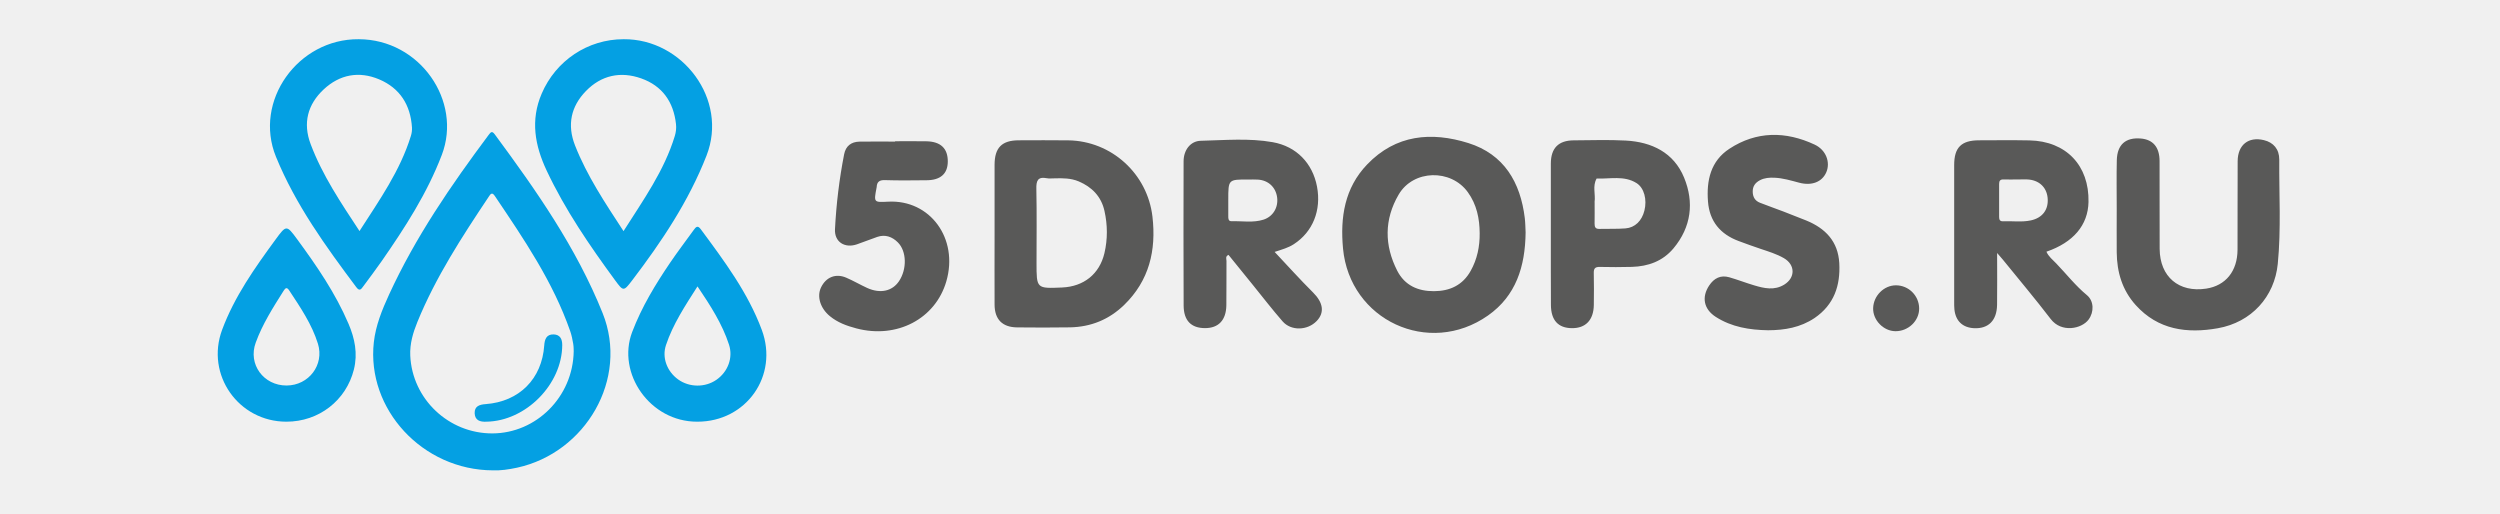
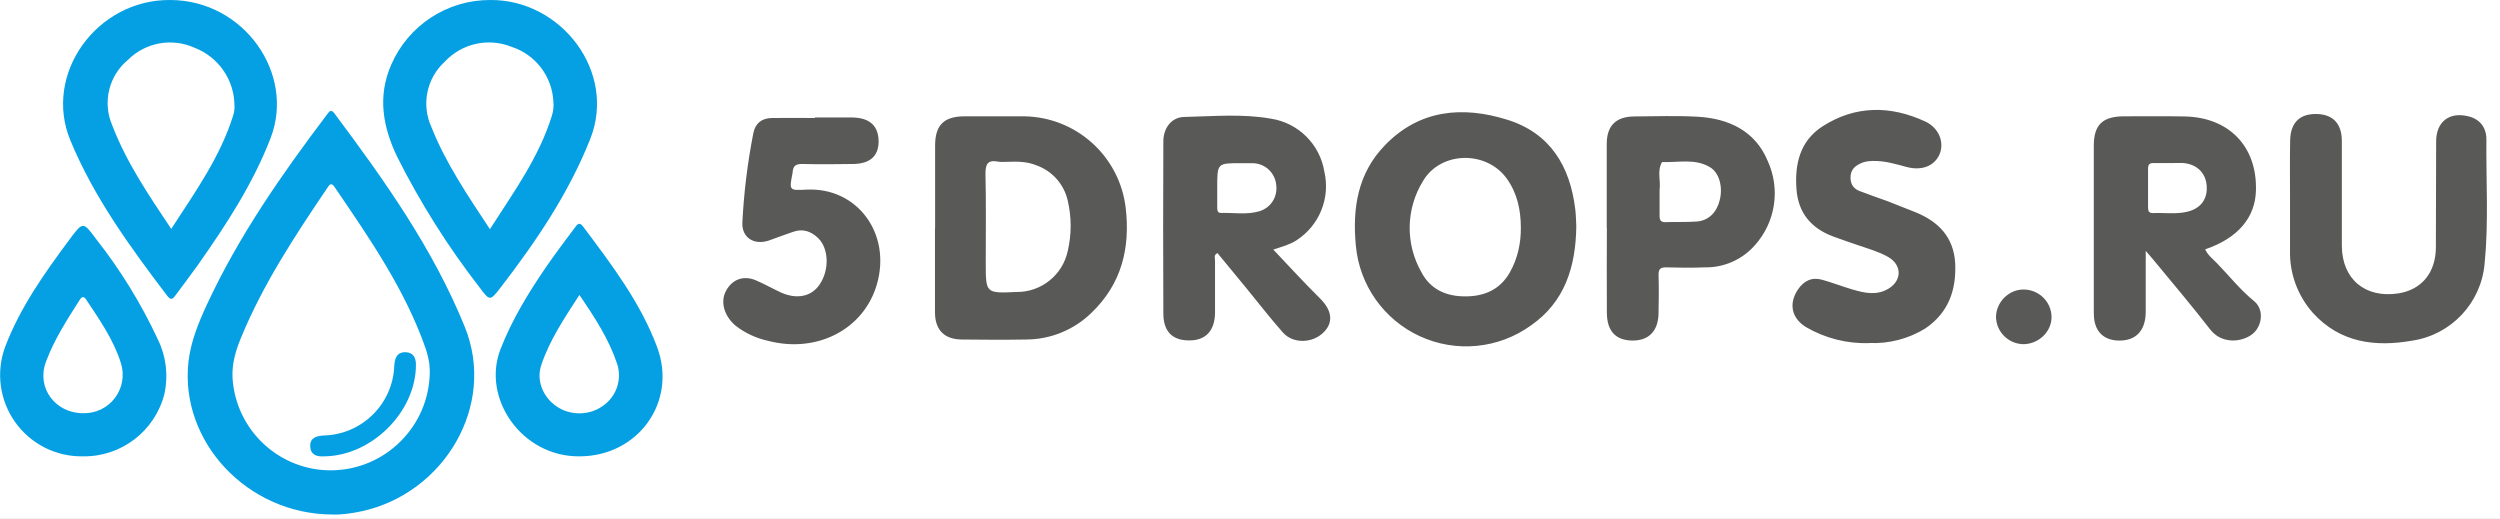
- <svg xmlns="http://www.w3.org/2000/svg" role="img" width="190" height="39" viewBox="0 0 500 120">
-   <g fill="#04a0e3">
-     <path d="M72.96 109.99c-16.46-.05-29.58-14.31-27.85-29.95.44-3.94 1.93-7.6 3.57-11.17 6.17-13.43 14.48-25.53 23.28-37.32.49-.65.78-1.02 1.44-.12 9.71 13.14 19.06 26.47 25.21 41.78 6.2 15.44-4.01 32.66-19.97 36.15-1.98.43-3.99.71-5.68.63zm18.89-27.81c-.01-.27.01-1.03-.11-1.76-.17-1-.37-2.01-.7-2.96-4.03-11.58-10.87-21.59-17.64-31.64-.67-1-1.02-.42-1.43.2-6.24 9.35-12.38 18.77-16.66 29.24-1.03 2.52-1.8 5.1-1.68 7.88.44 10.16 8.99 18.26 19.23 18.21 10.2-.04 18.81-8.51 18.99-19.17z" />
-     <path d="M103.53 9.17c13.75-.12 24.52 14.07 19.38 27.22-4.18 10.7-10.5 20.13-17.41 29.2-1.98 2.59-2.05 2.57-3.98-.06-5.97-8.14-11.67-16.45-15.99-25.63-2.76-5.87-3.84-11.78-1.16-18.02 3.31-7.71 10.78-12.72 19.16-12.71zm-.03 44.88c4.62-7.28 9.51-14.1 11.99-22.24.28-.91.39-1.86.28-2.81-.58-5.19-3.2-8.92-8.14-10.67-4.83-1.71-9.33-.73-12.91 2.95-3.51 3.6-4.45 7.91-2.56 12.73 2.8 7.11 7.01 13.41 11.34 20.04zM41.58 9.17c14.31.03 24.24 14.45 19.43 27.05-3.44 9.01-8.61 16.99-14.06 24.84-1.39 2-2.87 3.94-4.31 5.9-.47.64-.85 1.25-1.62.21-7.19-9.6-14.2-19.28-18.79-30.5-5.32-13.01 5.13-27.62 19.35-27.5zm.18 44.86c4.66-7.25 9.5-14.09 12.01-22.22.2-.63.3-1.34.26-2-.33-5.26-2.81-9.19-7.67-11.25-4.73-2-9.25-1.14-12.99 2.36-3.74 3.51-4.89 7.86-3.04 12.77 2.73 7.27 7.03 13.65 11.43 20.34z" />
-     <path d="M24.67 98.61c-11.2 0-18.94-10.97-15.04-21.48 2.88-7.76 7.63-14.46 12.47-21.08 2.55-3.48 2.6-3.48 5.1-.08 4.57 6.23 8.94 12.59 11.99 19.74 1.47 3.43 2.19 6.95 1.26 10.69-1.81 7.25-8.19 12.21-15.78 12.21zm.06-8.46c5.16-.03 8.84-4.82 7.31-9.77-1.42-4.57-4.11-8.51-6.72-12.47-.53-.8-.88-.6-1.3.08-2.46 3.9-4.95 7.79-6.53 12.14-1.85 5.03 1.83 10.05 7.24 10.02zM120.73 98.61c-11.07.03-18.86-11.36-15.21-20.96 2.23-5.87 5.45-11.17 8.95-16.32 1.75-2.57 3.64-5.05 5.46-7.57.5-.69.9-1.15 1.64-.15 5.48 7.41 11.01 14.79 14.26 23.52 4 10.73-3.64 21.52-15.1 21.48zm.07-31.64c-2.9 4.54-5.73 8.82-7.37 13.72-.99 2.95.25 6.17 2.84 8.04 2.62 1.89 6.31 1.92 8.96.08 2.68-1.86 3.93-5.15 2.94-8.21-1.59-4.87-4.33-9.12-7.37-13.63z" />
-     <path d="M71.44 98.61c-1.44.08-2.68-.28-2.75-1.96-.06-1.66 1.11-2.05 2.58-2.15 7.85-.58 13.15-5.9 13.69-13.72.1-1.44.51-2.62 2.19-2.58 1.53.04 2.03 1.11 2.02 2.51-.04 9.18-8.53 17.76-17.73 17.9z" />
-   </g>
-   <g fill="#595958">
-     <path d="M314.45 54.36c-.09 7.99-2.26 14.83-8.81 19.43-13.81 9.69-32.33 1.09-33.89-15.69-.67-7.24.35-14.13 5.65-19.65 6.71-6.99 15.02-7.7 23.65-5 8.35 2.62 12.19 9.16 13.21 17.56.14 1.2.14 2.43.19 3.35zm-10.74.19c-.02-3.46-.7-6.73-2.76-9.59-3.96-5.51-12.76-5.31-16.18.53-3.4 5.81-3.38 11.88-.33 17.84 1.75 3.41 4.84 4.78 8.57 4.76 3.72-.01 6.73-1.4 8.6-4.76 1.52-2.72 2.13-5.68 2.1-8.78zM190.27 54.79c0-5.42-.01-10.84 0-16.26.01-4.01 1.71-5.71 5.66-5.72 3.86-.01 7.72-.04 11.58.01 10.1.14 18.52 7.81 19.68 17.85.91 7.89-.76 14.95-6.63 20.65-3.51 3.4-7.76 5.14-12.64 5.23-4.13.07-8.26.05-12.39.01-3.43-.04-5.24-1.86-5.26-5.31-.03-5.48 0-10.97 0-16.46zm14.3-13.09c-.97 0-1.53.09-2.05-.02-2.19-.43-2.53.62-2.48 2.55.12 5.76.04 11.52.04 17.28 0 5.98 0 5.98 5.98 5.72 5.08-.22 8.75-3.16 9.9-8.03.77-3.28.74-6.59.01-9.87-.75-3.37-2.9-5.58-6.02-6.91-1.87-.79-3.84-.75-5.38-.72z" />
-     <path d="M255.76 58.91c3.12 3.31 5.96 6.48 8.97 9.47 2.36 2.35 2.78 4.67.88 6.67-2.14 2.25-5.98 2.39-7.98.11-2.4-2.75-4.63-5.65-6.93-8.49-1.91-2.35-3.82-4.71-5.73-7.07-.79.35-.47.98-.47 1.43-.03 3.45.02 6.91-.03 10.36-.05 3.49-1.84 5.35-5 5.34-3.23-.01-4.98-1.75-4.99-5.32-.05-11.24-.04-22.48-.01-33.71.01-2.59 1.59-4.73 4.04-4.78 5.6-.13 11.25-.66 16.81.33 5.57.99 9.32 4.95 10.35 10.38 1.05 5.56-1 10.6-5.41 13.46-1.27.84-2.7 1.23-4.5 1.82zm-10.84-12.19c0 1.28-.01 2.56 0 3.85 0 .55.01 1.18.77 1.16 2.49-.07 5.01.41 7.45-.36 2.26-.72 3.52-2.88 3.2-5.23-.32-2.37-2.08-4-4.5-4.14-.74-.04-1.48-.02-2.23-.02-4.69-.02-4.69-.02-4.69 4.74zM424.71 59.16c0 4.44.05 8.29-.01 12.13-.06 3.66-2.02 5.6-5.34 5.46-2.71-.12-4.37-1.69-4.64-4.42-.06-.61-.05-1.22-.05-1.83 0-10.64-.01-21.28 0-31.91 0-4.11 1.68-5.77 5.8-5.78 3.93-.01 7.86-.06 11.79.02 8.59.17 14.01 5.87 13.82 14.42-.12 5.39-3.53 9.44-9.84 11.61.5 1.14 1.47 1.89 2.28 2.73 2.39 2.48 4.51 5.22 7.19 7.43 1.66 1.37 1.7 3.94.39 5.71-1.61 2.18-6.34 3.16-8.85-.12-3.62-4.73-7.47-9.29-11.22-13.92-.29-.35-.6-.69-1.32-1.53zm4.58-17.19c-1.02 0-2.03.03-3.05-.01-.79-.03-1.07.31-1.06 1.07.02 2.57.01 5.14 0 7.72 0 .64.2 1.03.93 1 2.16-.1 4.34.25 6.48-.21 2.76-.59 4.2-2.56 3.93-5.29-.25-2.53-2.09-4.19-4.79-4.29-.82-.02-1.63.01-2.44.01zM452.68 48.83c0-3.79-.07-7.59.02-11.38.09-3.64 2.07-5.35 5.6-5.06 2.86.24 4.39 2.01 4.4 5.28.03 6.84-.02 13.69.02 20.53.04 6.52 4.49 10.28 10.91 9.29 4.52-.7 7.27-4.06 7.3-9.07.04-6.91-.02-13.82.03-20.74.03-3.83 2.54-5.78 6.14-4.91 2.21.53 3.6 2.09 3.59 4.56-.06 8.12.45 16.26-.35 24.37-.76 7.69-6.15 13.67-14.02 15.06-7.18 1.27-13.96.4-19.21-5.43-3.15-3.5-4.39-7.71-4.43-12.33-.03-3.4 0-6.79 0-10.17zM371.16 77.23c-4.33-.07-8.52-.74-12.23-3.12-2.83-1.81-3.37-4.62-1.55-7.35 1.14-1.71 2.68-2.5 4.7-1.92 1.95.56 3.84 1.3 5.79 1.88 2.36.71 4.76 1.26 7.07-.17 2.62-1.62 2.58-4.63-.09-6.18-1.71-.99-3.6-1.55-5.46-2.18-1.73-.58-3.45-1.2-5.16-1.84-4.26-1.6-6.77-4.59-7.13-9.21-.39-4.95.64-9.5 5-12.35 6.35-4.16 13.16-4.14 19.93-.98 2.7 1.26 3.73 4.16 2.74 6.46-.98 2.29-3.41 3.24-6.36 2.45-1.9-.5-3.78-1.08-5.76-1.16-1.16-.05-2.31.02-3.37.57-1.11.57-1.76 1.42-1.72 2.75.03 1.23.57 2.09 1.69 2.53 1.82.72 3.68 1.36 5.51 2.06 1.77.68 3.53 1.37 5.29 2.08 4.49 1.83 7.46 4.88 7.75 9.96.29 5.27-1.21 9.74-5.78 12.86-3.33 2.23-7 2.84-10.86 2.86zM320.35 54.68c0-5.48-.01-10.97 0-16.45.01-3.59 1.78-5.39 5.35-5.41 4.06-.02 8.13-.17 12.18.05 6.09.33 11.22 2.82 13.62 8.64 2.39 5.8 1.71 11.57-2.48 16.58-2.52 3-5.9 4.2-9.71 4.32-2.5.08-5.01.06-7.51.01-1.05-.02-1.43.32-1.41 1.39.06 2.5.04 5.01.01 7.51-.05 3.52-1.91 5.46-5.15 5.42-3.18-.04-4.86-1.84-4.88-5.42-.04-5.54-.01-11.09-.02-16.64zm10.24-7.27c0 1.63.02 3.25-.01 4.88-.01.82.21 1.27 1.14 1.24 2.03-.06 4.07.04 6.09-.12 2.24-.18 3.83-1.79 4.42-4.16.65-2.56-.05-5.32-1.85-6.44-2.91-1.82-6.19-.93-9.32-1.06-1.01 1.75-.23 3.65-.48 5.47 0 .06.01.12.01.19zM167 33.03c2.44 0 4.88-.03 7.32.01 3.36.06 5.04 1.68 5.01 4.77-.03 2.83-1.71 4.32-4.95 4.34-3.25.03-6.51.08-9.75-.03-1.31-.04-1.87.41-1.93 1.64 0 .07-.03.13-.04.2-.64 3.38-.64 3.38 2.72 3.2 9.82-.52 16.51 8.63 13.61 18.62-2.54 8.79-11.59 13.52-21.05 11.01-2.24-.59-4.39-1.37-6.21-2.88-2.21-1.83-3.05-4.55-2.06-6.66 1.15-2.43 3.43-3.38 5.9-2.32 1.68.72 3.26 1.65 4.92 2.41 3.05 1.38 5.85.76 7.42-1.57 1.9-2.82 1.82-7.01-.25-9.08-1.33-1.33-2.95-1.93-4.82-1.29-1.6.55-3.17 1.19-4.77 1.74-2.84.97-5.28-.56-5.12-3.55.3-5.88 1.01-11.73 2.14-17.52.38-1.93 1.65-2.91 3.59-2.95 2.78-.05 5.55-.01 8.33-.01-.01-.04-.01-.06-.01-.08z" />
-     <path d="M400.94 77.45c-2.81-.02-5.3-2.59-5.22-5.39.08-2.9 2.52-5.34 5.33-5.34 2.98 0 5.42 2.43 5.43 5.42.02 2.89-2.54 5.33-5.54 5.31z" />
-   </g>
+ <svg xmlns="http://www.w3.org/2000/svg" width="193" height="40">
+   <path fill="#fff" d="M0 0h193v40H0z" />
+   <path fill="#04A0E3" d="M25.65 39.72c-6.56-.02-11.79-5.64-11.1-11.8.18-1.55.77-3 1.42-4.4 2.46-5.3 5.78-10.06 9.29-14.7.2-.26.3-.4.57-.05 3.87 5.18 7.6 10.43 10.05 16.46 2.47 6.08-1.6 12.86-7.96 14.24-.8.17-1.6.28-2.27.25Zm7.53-10.96c0-.1 0-.4-.04-.7a7.2 7.2 0 0 0-.28-1.16c-1.6-4.56-4.33-8.5-7.03-12.46-.27-.4-.4-.17-.57.08-2.49 3.68-4.94 7.4-6.64 11.52-.41.99-.72 2-.67 3.1a7.6 7.6 0 0 0 7.66 7.17 7.67 7.67 0 0 0 7.57-7.55ZM37.84 0c5.48-.05 9.78 5.54 7.73 10.72-1.67 4.22-4.19 7.93-6.94 11.5-.8 1.03-.82 1.02-1.6-.02a61.48 61.48 0 0 1-6.37-10.1c-1.1-2.3-1.53-4.63-.46-7.1a8.3 8.3 0 0 1 7.64-5Zm-.01 17.68c1.84-2.87 3.79-5.55 4.78-8.76.11-.36.15-.73.11-1.1a4.68 4.68 0 0 0-3.24-4.21 4.66 4.66 0 0 0-5.15 1.16A4.37 4.37 0 0 0 33.3 9.8c1.11 2.8 2.8 5.28 4.52 7.89ZM13.14 0c5.7.01 9.67 5.7 7.75 10.66-1.37 3.55-3.43 6.69-5.6 9.78-.56.79-1.15 1.55-1.72 2.33-.19.25-.34.49-.65.08-2.87-3.78-5.66-7.6-7.49-12.02C3.31 5.71 7.48-.05 13.14 0Zm.08 17.67C15.07 14.82 17 12.12 18 8.92c.08-.25.12-.53.1-.79a4.8 4.8 0 0 0-3.05-4.43 4.6 4.6 0 0 0-5.18.93 4.32 4.32 0 0 0-1.21 5.03c1.09 2.86 2.8 5.38 4.56 8.01ZM6.4 35.23a6.28 6.28 0 0 1-6-8.46c1.16-3.05 3.05-5.7 4.98-8.3 1.02-1.37 1.04-1.37 2.03-.03a39.47 39.47 0 0 1 4.78 7.77 6.4 6.4 0 0 1 .5 4.21 6.39 6.39 0 0 1-6.29 4.81Zm.03-3.33a2.97 2.97 0 0 0 2.91-3.85c-.56-1.8-1.64-3.35-2.68-4.91-.2-.31-.35-.24-.52.03-.98 1.54-1.97 3.07-2.6 4.78-.74 1.99.73 3.96 2.89 3.95Zm38.27 3.33c-4.42.02-7.52-4.47-6.07-8.25.9-2.32 2.18-4.4 3.57-6.43.7-1.01 1.45-2 2.18-2.98.2-.28.36-.46.65-.06 2.19 2.92 4.4 5.82 5.69 9.26 1.6 4.23-1.45 8.48-6.02 8.46Zm.03-12.46c-1.16 1.79-2.29 3.47-2.94 5.4-.4 1.17.1 2.44 1.13 3.17 1.04.75 2.52.76 3.57.03a2.86 2.86 0 0 0 1.17-3.23c-.63-1.92-1.72-3.6-2.93-5.37Z" />
+   <path fill="#04A0E3" d="M25.05 35.23c-.58.04-1.07-.1-1.1-.77-.02-.65.44-.8 1.03-.84a5.59 5.59 0 0 0 5.46-5.41c.04-.57.2-1.03.87-1.02.61.02.81.44.8 1-.01 3.6-3.4 6.99-7.06 7.04Z" />
+   <path fill="#595958" d="M121.69 17.47c-.04 3.15-.9 5.85-3.51 7.66a8.55 8.55 0 0 1-13.51-6.18c-.27-2.86.14-5.57 2.25-7.74 2.67-2.76 5.99-3.04 9.43-1.97 3.33 1.03 4.86 3.6 5.26 6.91.06.48.06.96.08 1.32Zm-4.28.08c-.01-1.36-.28-2.65-1.1-3.78-1.58-2.17-5.09-2.1-6.45.2a6.89 6.89 0 0 0-.13 7.04c.7 1.34 1.93 1.88 3.41 1.87 1.49 0 2.69-.55 3.43-1.87.6-1.07.85-2.24.84-3.46Zm-45.22.1v-6.41c0-1.58.68-2.25 2.25-2.26h4.62a8 8 0 0 1 7.84 7.04c.37 3.1-.3 5.89-2.64 8.13a7.25 7.25 0 0 1-5.04 2.06c-1.64.03-3.3.02-4.94 0-1.36 0-2.09-.72-2.1-2.08v-6.49Zm5.7-5.16c-.39 0-.61.03-.82-.01-.87-.17-1 .24-.99 1 .05 2.27.02 4.54.02 6.81 0 2.36 0 2.36 2.38 2.25a4 4 0 0 0 3.95-3.16c.3-1.3.3-2.6 0-3.89a3.77 3.77 0 0 0-2.4-2.72c-.74-.31-1.53-.3-2.14-.28ZM98.3 19.27c1.24 1.3 2.37 2.55 3.57 3.73.94.92 1.1 1.84.35 2.62-.85.89-2.38.95-3.18.05-.96-1.09-1.85-2.23-2.76-3.35l-2.29-2.78c-.31.14-.19.38-.19.56v4.08c-.03 1.38-.74 2.11-2 2.1-1.29 0-1.99-.68-1.99-2.09-.02-4.43-.02-8.86 0-13.28 0-1.02.63-1.86 1.6-1.88 2.24-.05 4.5-.26 6.7.13a4.94 4.94 0 0 1 4.13 4.09 4.97 4.97 0 0 1-2.15 5.3c-.5.33-1.08.48-1.8.72Zm-4.33-4.8v1.51c0 .22 0 .47.3.46 1-.03 2 .16 2.98-.14.9-.29 1.4-1.14 1.27-2.06a1.84 1.84 0 0 0-1.79-1.64h-.89c-1.87-.01-1.87-.01-1.87 1.86Zm71.68 4.9v4.77c-.03 1.44-.81 2.2-2.14 2.15-1.08-.04-1.74-.66-1.85-1.74-.02-.24-.02-.48-.02-.72V11.26c0-1.62.67-2.27 2.32-2.28 1.56 0 3.13-.02 4.7.01 3.42.07 5.58 2.31 5.5 5.68-.04 2.13-1.4 3.72-3.92 4.58.2.45.59.74.91 1.07.95.98 1.8 2.06 2.87 2.93.66.54.67 1.55.15 2.25-.64.86-2.52 1.24-3.53-.05-1.44-1.86-2.97-3.66-4.47-5.48l-.52-.6Zm1.82-6.78h-1.22c-.31-.01-.42.12-.42.42v3.04c0 .25.08.4.37.4.86-.04 1.73.1 2.59-.09 1.1-.23 1.67-1 1.56-2.08-.1-1-.83-1.65-1.9-1.7l-.98.01Zm9.32 2.7c0-1.49-.02-2.99.01-4.48.04-1.43.83-2.1 2.24-2 1.14.1 1.75.8 1.75 2.09v8.09c.02 2.56 1.8 4.05 4.36 3.66 1.8-.28 2.9-1.6 2.9-3.58.02-2.72 0-5.44.02-8.17.01-1.5 1.01-2.27 2.45-1.93.88.2 1.43.82 1.43 1.8-.03 3.2.18 6.4-.14 9.6a6.59 6.59 0 0 1-5.6 5.93c-2.85.5-5.56.16-7.65-2.14a7.01 7.01 0 0 1-1.77-4.86v-4Zm-32.5 11.2a9.11 9.11 0 0 1-4.87-1.24c-1.13-.7-1.34-1.82-.62-2.9.46-.67 1.07-.98 1.88-.75.78.22 1.53.51 2.3.74.95.28 1.9.5 2.82-.06 1.05-.64 1.03-1.83-.03-2.44-.68-.39-1.44-.61-2.18-.86-.69-.23-1.37-.47-2.06-.72-1.7-.63-2.7-1.81-2.84-3.63-.15-1.95.26-3.74 2-4.87 2.53-1.63 5.24-1.63 7.94-.38 1.08.5 1.49 1.64 1.1 2.54-.4.9-1.37 1.28-2.54.97-.76-.2-1.5-.43-2.3-.46-.46-.02-.92 0-1.34.23-.45.22-.7.55-.69 1.08.01.48.23.82.68 1 .72.28 1.46.53 2.2.8l2.1.83c1.8.72 2.97 1.92 3.1 3.92.1 2.08-.5 3.84-2.31 5.07a7.62 7.62 0 0 1-4.33 1.12Zm-20.25-8.9v-6.47c0-1.42.71-2.12 2.13-2.13 1.62-.01 3.25-.07 4.86.02 2.43.13 4.47 1.1 5.43 3.4a6 6 0 0 1-.99 6.53 5.02 5.02 0 0 1-3.87 1.7c-1 .04-2 .03-3 0-.41 0-.56.13-.56.56.03.98.02 1.97 0 2.95-.01 1.4-.75 2.16-2.04 2.14-1.27-.02-1.94-.73-1.95-2.14-.02-2.18 0-4.36 0-6.55Zm4.08-2.85v1.92c0 .32.08.5.45.49.81-.03 1.63.01 2.43-.05.9-.07 1.53-.7 1.76-1.64.26-1-.02-2.1-.73-2.54-1.16-.71-2.47-.36-3.72-.41-.4.69-.09 1.43-.19 2.15v.08ZM62.91 9.07h2.92c1.34.03 2 .67 2 1.88-.02 1.12-.69 1.7-1.98 1.71-1.3.02-2.6.03-3.89 0-.52-.02-.74.15-.77.64l-.01.08c-.26 1.33-.26 1.33 1.08 1.26 3.92-.2 6.58 3.4 5.43 7.33-1.01 3.46-4.62 5.33-8.4 4.34a6.27 6.27 0 0 1-2.47-1.14c-.88-.72-1.21-1.79-.82-2.62.46-.96 1.37-1.33 2.35-.91.67.28 1.3.65 1.96.95 1.22.54 2.34.3 2.96-.62.76-1.11.73-2.76-.1-3.58-.53-.52-1.17-.76-1.92-.5-.64.21-1.26.46-1.9.68-1.13.38-2.1-.22-2.04-1.4.12-2.32.4-4.62.85-6.9.15-.76.66-1.15 1.43-1.16 1.11-.02 2.21 0 3.32 0v-.04ZM156.17 26.57a2.15 2.15 0 0 1-2.08-2.12c.03-1.15 1-2.1 2.12-2.1 1.2 0 2.16.95 2.17 2.13 0 1.14-1.01 2.1-2.21 2.09Z" />
</svg>
